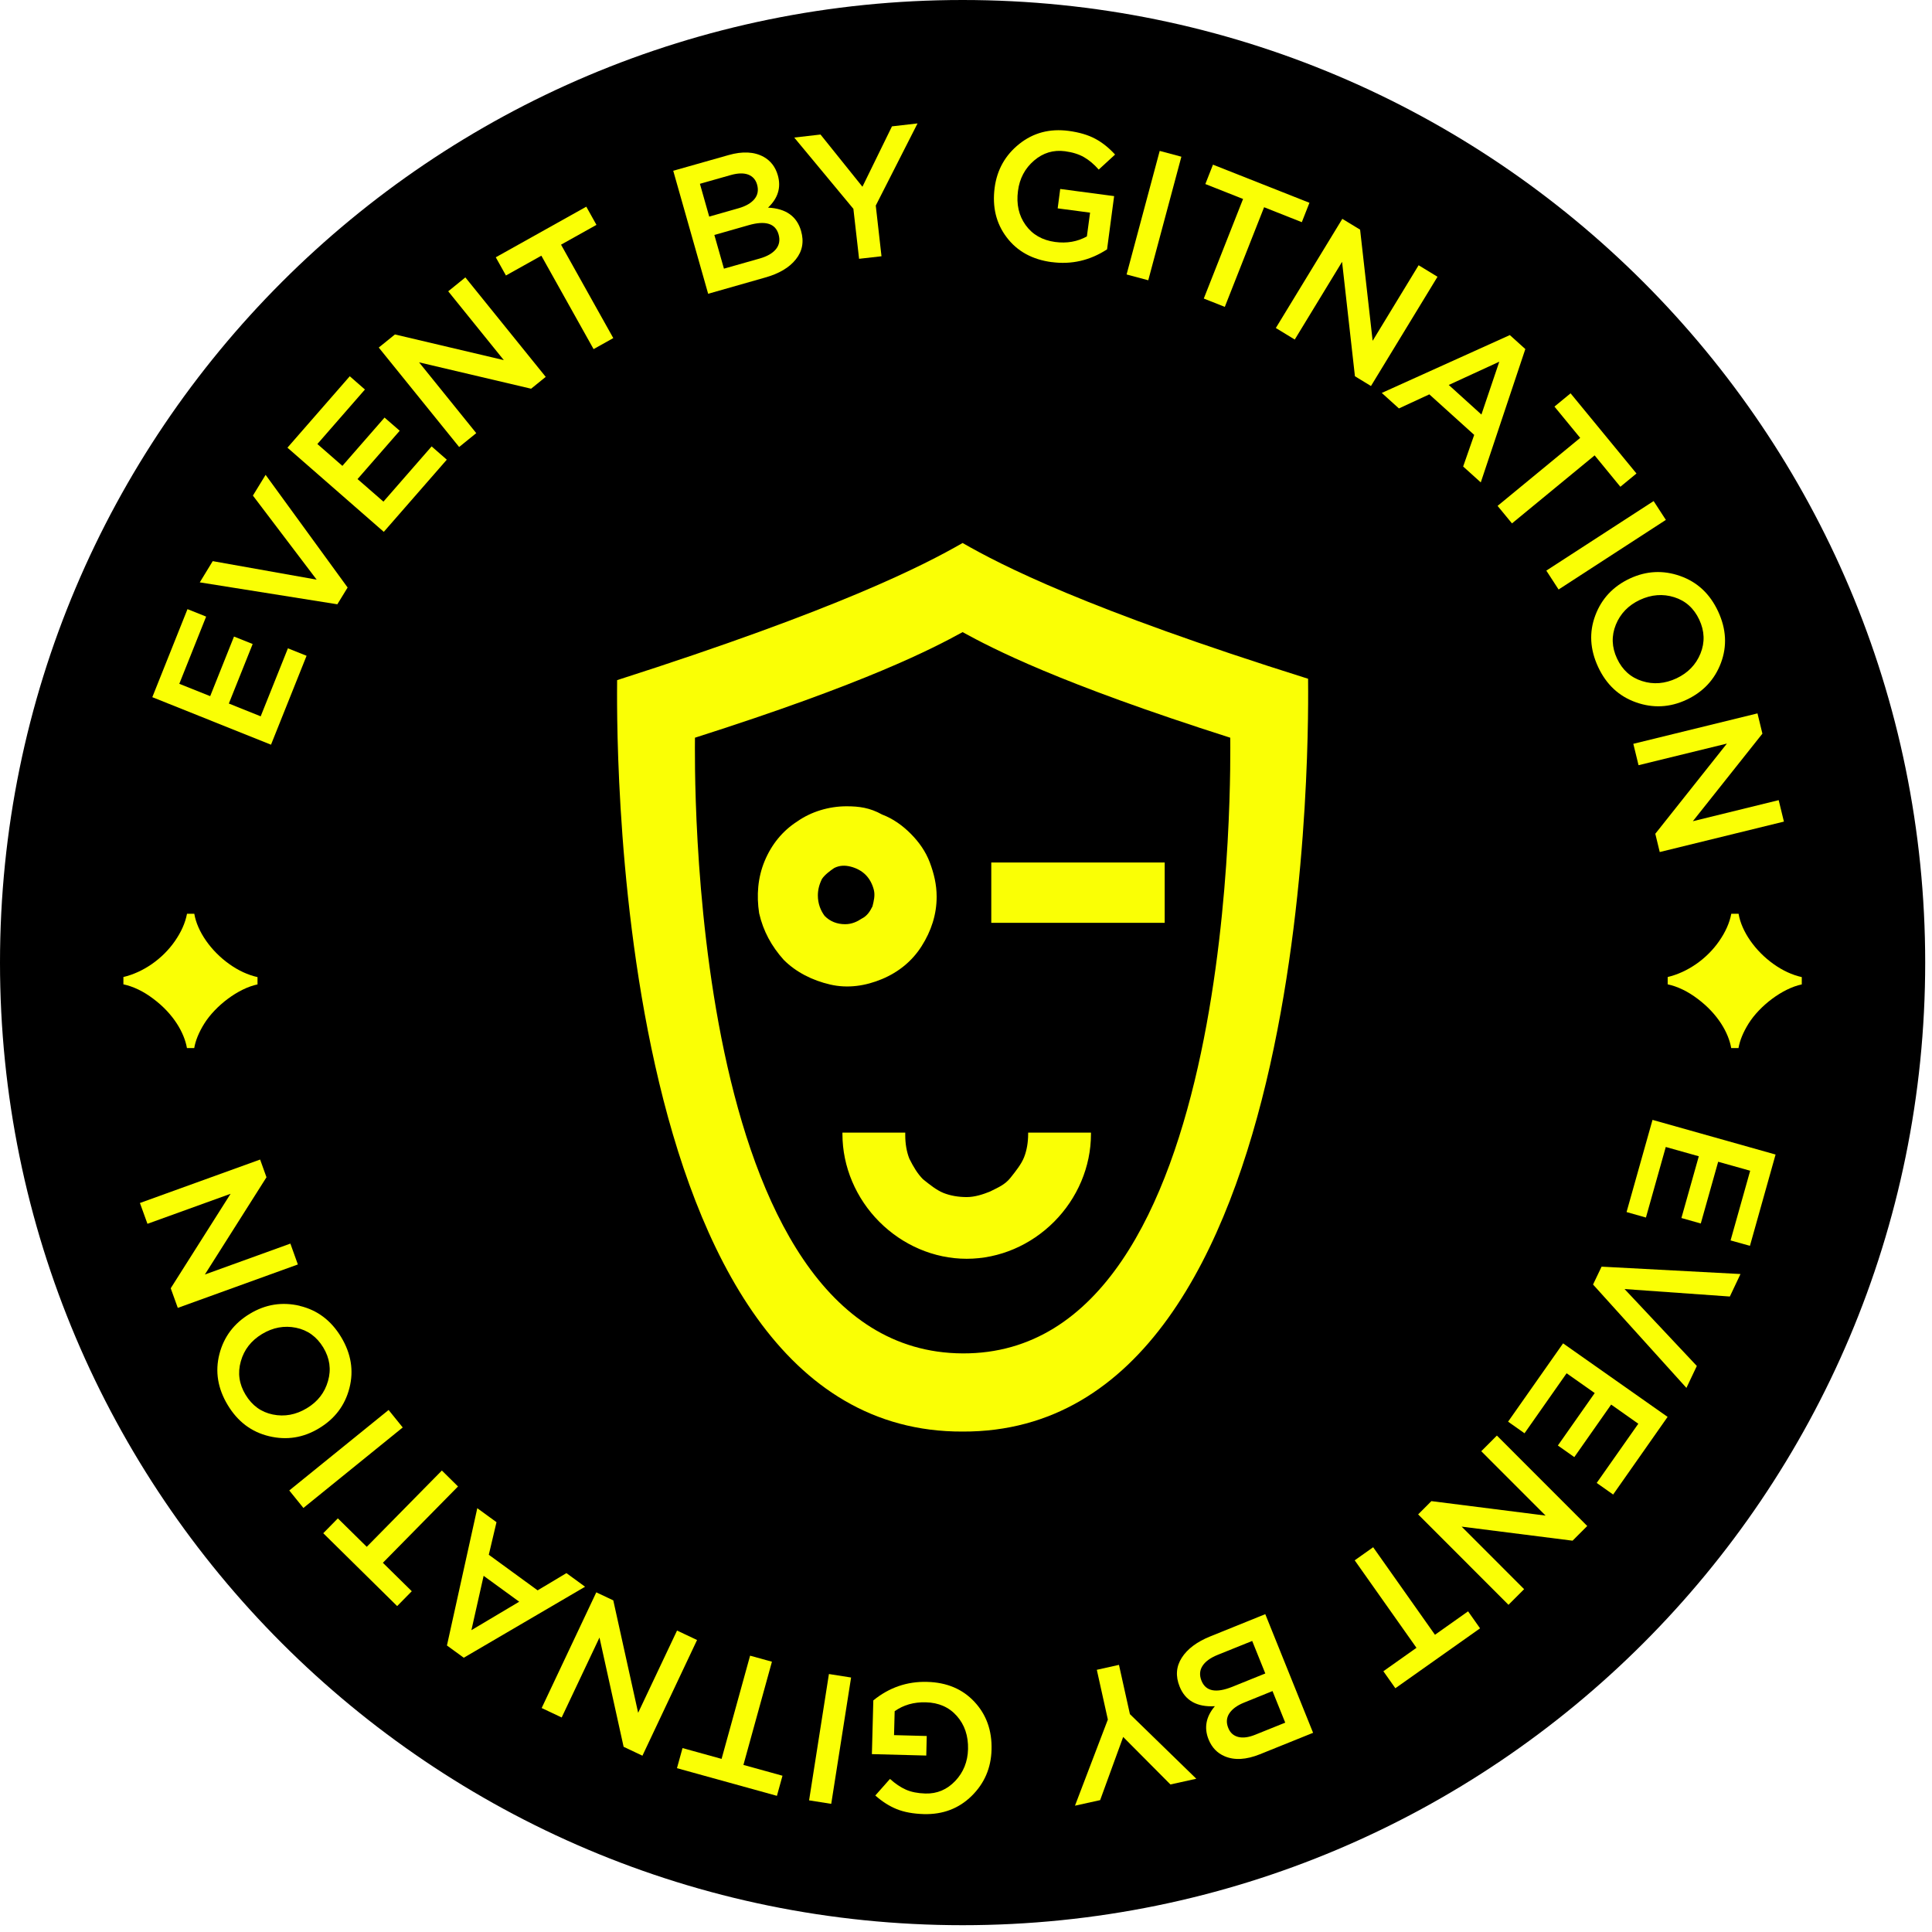
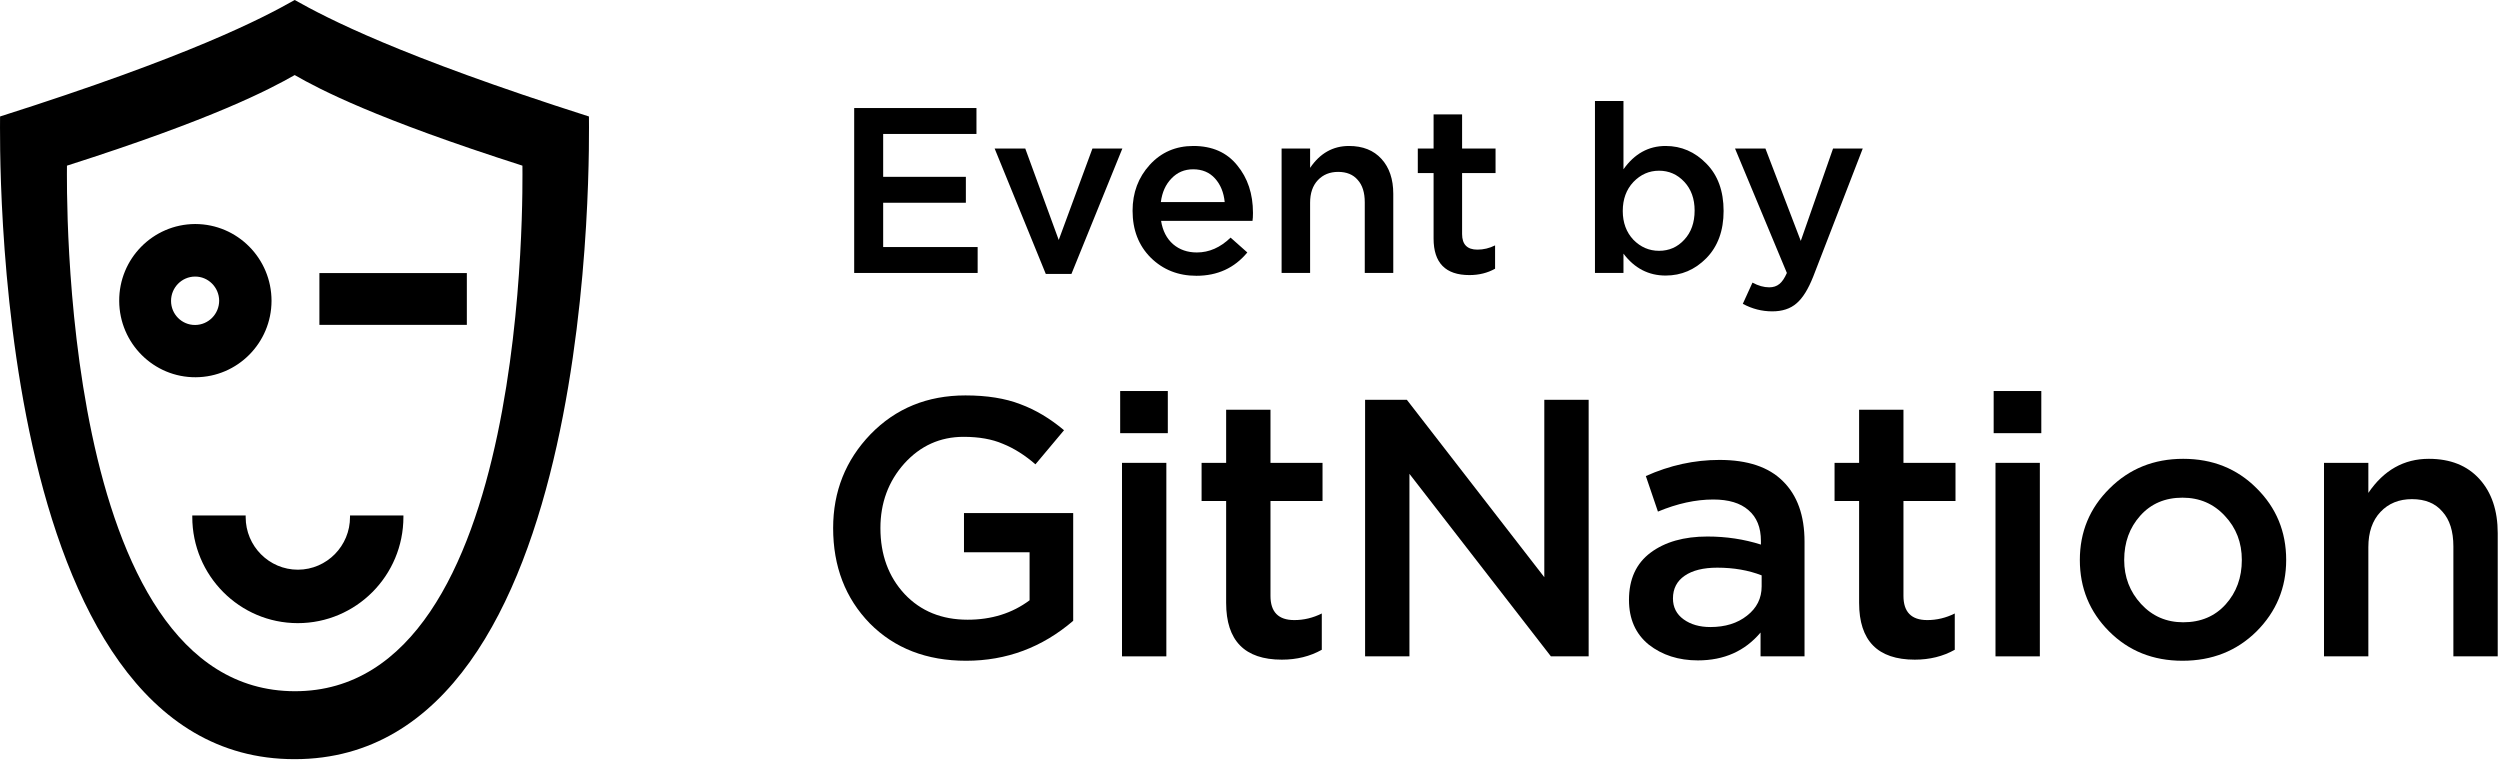
- <svg xmlns="http://www.w3.org/2000/svg" width="142" height="142" viewBox="0 0 142 142" fill="none">
-   <circle cx="70.75" cy="70.75" r="70.75" fill="black" />
-   <path fill-rule="evenodd" clip-rule="evenodd" d="M71.051 87.984C70.449 87.984 69.847 87.883 69.345 87.681C68.843 87.48 68.342 87.077 67.84 86.674C67.438 86.27 67.137 85.766 66.836 85.162C66.635 84.658 66.535 84.053 66.535 83.448V83.247H61.918V83.348C61.918 85.766 62.922 88.085 64.628 89.798C66.334 91.511 68.643 92.519 71.051 92.519C73.46 92.519 75.769 91.511 77.475 89.798C79.181 88.085 80.185 85.766 80.185 83.348V83.247H75.568V83.348C75.568 83.952 75.468 84.557 75.267 85.061C75.066 85.565 74.665 86.069 74.263 86.573C73.862 87.077 73.36 87.278 72.758 87.581C72.256 87.782 71.654 87.984 71.051 87.984ZM62.219 59.261C60.914 59.261 59.61 59.664 58.606 60.369C57.502 61.075 56.699 62.083 56.197 63.292C55.696 64.501 55.595 65.811 55.796 67.122C56.097 68.432 56.699 69.54 57.602 70.548C58.506 71.455 59.71 72.06 61.015 72.362C62.32 72.665 63.624 72.463 64.829 71.959C66.033 71.455 67.037 70.649 67.739 69.54C68.442 68.432 68.843 67.222 68.843 65.912C68.843 65.005 68.643 64.199 68.342 63.393C68.04 62.586 67.539 61.881 66.936 61.276C66.334 60.672 65.632 60.168 64.829 59.865C63.925 59.361 63.123 59.261 62.219 59.261ZM60.112 65.811C60.112 65.408 60.212 65.005 60.413 64.602C60.613 64.3 61.015 63.997 61.316 63.796C61.718 63.594 62.119 63.594 62.52 63.695C62.922 63.796 63.323 63.997 63.624 64.3C63.925 64.602 64.126 65.005 64.227 65.408C64.327 65.811 64.227 66.215 64.126 66.618C63.925 67.021 63.725 67.323 63.323 67.525C63.022 67.726 62.621 67.928 62.119 67.928C61.517 67.928 61.015 67.726 60.613 67.323C60.312 66.92 60.112 66.416 60.112 65.811ZM51.079 54.221C63.725 50.19 68.542 47.67 70.75 46.461C72.958 47.67 77.776 50.19 90.422 54.221C90.422 55.632 91.225 99.574 70.75 99.473C50.276 99.372 51.079 55.632 51.079 54.221ZM70.75 105.218C97.146 105.318 96.143 51.803 96.143 49.888C79.783 44.748 73.561 41.523 70.75 39.91C67.94 41.523 61.718 44.748 45.358 49.989C45.358 51.803 44.354 105.318 70.75 105.218ZM72.858 63.393V67.827H85.604V63.393H72.858Z" fill="#FAFF05" />
-   <path d="M19.919 54.734L11.194 51.242L13.78 44.771L15.151 45.32L13.178 50.26L15.449 51.166L17.199 46.786L18.571 47.334L16.82 51.709L19.16 52.649L21.162 47.65L22.533 48.199L19.919 54.734Z" fill="#FAFF05" />
-   <path d="M24.791 44.414L14.684 42.803L15.635 41.243L23.274 42.604L18.588 36.425L19.522 34.901L25.55 43.182L24.791 44.42V44.414Z" fill="#FAFF05" />
-   <path d="M28.205 39.088L21.127 32.904L25.708 27.654L26.822 28.629L23.327 32.635L25.165 34.241L28.264 30.691L29.378 31.66L26.279 35.211L28.182 36.869L31.724 32.81L32.839 33.786L28.211 39.088H28.205Z" fill="#FAFF05" />
-   <path d="M33.749 32.857L27.838 25.545L29.028 24.582L37.029 26.468L32.944 21.411L34.204 20.389L40.11 27.7L39.036 28.57L30.802 26.632L35.004 31.835L33.743 32.857H33.749Z" fill="#FAFF05" />
-   <path d="M43.629 25.662L39.789 18.794L37.186 20.248L36.439 18.911L43.092 15.191L43.839 16.528L41.236 17.983L45.076 24.85L43.623 25.662H43.629Z" fill="#FAFF05" />
-   <path d="M52.05 21.598L49.482 12.551L53.538 11.401C54.576 11.103 55.44 11.15 56.129 11.529C56.648 11.821 56.992 12.271 57.167 12.878C57.424 13.772 57.185 14.566 56.45 15.261C57.763 15.325 58.568 15.898 58.877 16.972C59.105 17.767 58.976 18.461 58.492 19.063C58.014 19.665 57.261 20.114 56.234 20.4L52.05 21.592V21.598ZM52.125 15.921L54.296 15.302C54.821 15.15 55.207 14.928 55.452 14.63C55.697 14.332 55.761 13.976 55.644 13.562C55.539 13.2 55.323 12.96 54.991 12.832C54.658 12.709 54.238 12.721 53.73 12.861L51.443 13.509L52.125 15.915V15.921ZM53.211 19.746L55.843 18.999C56.391 18.841 56.788 18.613 57.033 18.31C57.278 18.006 57.342 17.65 57.226 17.235C56.998 16.423 56.263 16.195 55.02 16.552L52.505 17.27L53.211 19.752V19.746Z" fill="#FAFF05" />
-   <path d="M63.143 19.034L62.723 15.349L58.375 10.11L60.307 9.888L63.388 13.725L65.559 9.287L67.438 9.071L64.368 15.109L64.789 18.835L63.137 19.022L63.143 19.034Z" fill="#FAFF05" />
-   <path d="M77.3 19.267C75.865 19.075 74.762 18.467 73.986 17.439C73.209 16.412 72.924 15.203 73.104 13.807C73.279 12.475 73.886 11.401 74.919 10.577C75.952 9.754 77.16 9.439 78.543 9.62C79.325 9.725 79.973 9.917 80.498 10.198C81.023 10.478 81.508 10.869 81.957 11.36L80.755 12.464C80.411 12.072 80.049 11.769 79.675 11.553C79.302 11.337 78.835 11.191 78.275 11.115C77.423 11.004 76.664 11.232 75.999 11.804C75.334 12.376 74.937 13.118 74.82 14.035C74.692 15.004 74.878 15.839 75.38 16.54C75.882 17.241 76.606 17.655 77.545 17.784C78.415 17.901 79.197 17.761 79.885 17.375L80.119 15.629L77.738 15.314L77.925 13.889L81.887 14.414L81.368 18.327C80.113 19.145 78.753 19.46 77.288 19.262L77.3 19.267Z" fill="#FAFF05" />
-   <path d="M82.803 20.173L85.237 11.091L86.83 11.518L84.396 20.599L82.803 20.173Z" fill="#FAFF05" />
-   <path d="M88.475 21.948L91.364 14.624L88.592 13.527L89.152 12.102L96.243 14.905L95.682 16.33L92.91 15.232L90.022 22.555L88.475 21.942V21.948Z" fill="#FAFF05" />
-   <path d="M93.768 24.115L98.659 16.085L99.966 16.879L100.888 25.049L104.267 19.495L105.655 20.342L100.765 28.372L99.586 27.654L98.641 19.244L95.163 24.956L93.774 24.109L93.768 24.115Z" fill="#FAFF05" />
-   <path d="M101.559 28.88L110.972 24.628L112.11 25.656L108.836 35.456L107.54 34.288L108.352 31.964L105.054 28.985L102.819 30.019L101.565 28.886L101.559 28.88ZM106.484 28.296L108.883 30.468L110.196 26.585L106.478 28.296H106.484Z" fill="#FAFF05" />
-   <path d="M110.067 37.185L116.142 32.185L114.251 29.884L115.436 28.909L120.279 34.802L119.095 35.777L117.204 33.47L111.129 38.469L110.073 37.185H110.067Z" fill="#FAFF05" />
-   <path d="M113.656 41.938L121.54 36.828L122.439 38.212L114.555 43.328L113.656 41.944V41.938Z" fill="#FAFF05" />
-   <path d="M120.244 51.621C118.99 51.177 118.062 50.313 117.461 49.022C116.86 47.732 116.79 46.47 117.251 45.238C117.712 44.006 118.558 43.1 119.789 42.522C121.003 41.956 122.24 41.892 123.495 42.336C124.75 42.779 125.677 43.644 126.278 44.934C126.88 46.225 126.95 47.486 126.489 48.719C126.028 49.951 125.181 50.856 123.95 51.434C122.736 52.001 121.499 52.065 120.244 51.621ZM118.762 45.915C118.43 46.739 118.459 47.568 118.85 48.403C119.241 49.238 119.853 49.793 120.688 50.056C121.522 50.325 122.369 50.255 123.221 49.857C124.061 49.46 124.65 48.853 124.983 48.035C125.316 47.212 125.286 46.383 124.895 45.547C124.504 44.712 123.892 44.158 123.057 43.895C122.223 43.632 121.377 43.696 120.525 44.093C119.684 44.49 119.095 45.098 118.762 45.915Z" fill="#FAFF05" />
-   <path d="M120.046 54.67L129.173 52.433L129.535 53.922L124.423 60.358L130.731 58.81L131.116 60.387L121.989 62.624L121.663 61.281L126.926 54.652L120.431 56.241L120.046 54.664V54.67Z" fill="#FAFF05" />
-   <path d="M121.458 82.31L130.503 84.857L128.619 91.567L127.195 91.17L128.636 86.048L126.284 85.388L125.006 89.926L123.582 89.523L124.86 84.985L122.433 84.302L120.974 89.488L119.55 89.085L121.458 82.31Z" fill="#FAFF05" />
-   <path d="M117.7 93.097L127.924 93.64L127.142 95.293L119.404 94.744L124.715 100.397L123.95 102.009L117.087 94.411L117.712 93.103L117.7 93.097Z" fill="#FAFF05" />
-   <path d="M114.882 98.733L122.567 104.14L118.564 109.846L117.356 108.994L120.414 104.643L118.418 103.235L115.71 107.096L114.502 106.243L117.21 102.388L115.144 100.934L112.051 105.344L110.843 104.491L114.887 98.733H114.882Z" fill="#FAFF05" />
-   <path d="M110.02 105.513L116.661 112.159L115.582 113.239L107.429 112.206L112.022 116.802L110.872 117.952L104.232 111.306L105.206 110.331L113.598 111.394L108.871 106.663L110.02 105.513Z" fill="#FAFF05" />
-   <path d="M100.929 113.724L105.469 120.154L107.902 118.431L108.783 119.681L102.557 124.084L101.676 122.834L104.109 121.112L99.569 114.682L100.929 113.718V113.724Z" fill="#FAFF05" />
-   <path d="M92.998 118.641L96.511 127.36L92.601 128.937C91.597 129.34 90.734 129.393 90.01 129.083C89.462 128.85 89.071 128.441 88.831 127.851C88.481 126.987 88.639 126.169 89.292 125.404C87.979 125.48 87.116 124.995 86.701 123.962C86.392 123.196 86.445 122.49 86.859 121.842C87.273 121.193 87.974 120.668 88.96 120.271L92.992 118.641H92.998ZM92.035 120.609L89.497 121.631C88.966 121.847 88.592 122.116 88.382 122.443C88.172 122.77 88.149 123.132 88.306 123.529C88.621 124.312 89.374 124.458 90.57 123.979L92.998 122.998L92.035 120.609ZM93.523 124.294L91.434 125.141C90.926 125.346 90.57 125.608 90.355 125.93C90.144 126.251 90.115 126.613 90.279 127.01C90.419 127.36 90.664 127.576 91.008 127.664C91.352 127.752 91.767 127.699 92.257 127.501L94.463 126.613L93.529 124.294H93.523Z" fill="#FAFF05" />
-   <path d="M82.243 122.367L83.048 125.988L87.927 130.736L86.025 131.156L82.552 127.664L80.86 132.307L79.01 132.716L81.426 126.385L80.615 122.729L82.237 122.367H82.243Z" fill="#FAFF05" />
-   <path d="M68.138 123.617C69.585 123.652 70.747 124.143 71.622 125.083C72.498 126.023 72.918 127.197 72.877 128.604C72.842 129.948 72.352 131.081 71.412 132.003C70.472 132.926 69.3 133.37 67.905 133.335C67.117 133.311 66.452 133.189 65.903 132.967C65.355 132.745 64.829 132.406 64.334 131.968L65.413 130.748C65.798 131.098 66.189 131.361 66.58 131.536C66.971 131.711 67.45 131.805 68.016 131.822C68.874 131.846 69.603 131.536 70.21 130.899C70.811 130.263 71.126 129.48 71.15 128.558C71.173 127.582 70.899 126.771 70.327 126.122C69.755 125.474 68.99 125.141 68.045 125.118C67.17 125.095 66.405 125.311 65.757 125.772L65.711 127.53L68.115 127.594L68.08 129.031L64.083 128.926L64.188 124.978C65.349 124.032 66.668 123.576 68.144 123.617H68.138Z" fill="#FAFF05" />
-   <path d="M62.554 123.296L61.095 132.581L59.467 132.324L60.925 123.039L62.554 123.296Z" fill="#FAFF05" />
-   <path d="M56.736 122.134L54.641 129.72L57.512 130.514L57.103 131.992L49.756 129.959L50.165 128.482L53.036 129.276L55.131 121.69L56.736 122.134Z" fill="#FAFF05" />
-   <path d="M51.233 120.539L47.218 129.042L45.835 128.388L44.061 120.358L41.283 126.233L39.812 125.538L43.827 117.035L45.076 117.625L46.903 125.889L49.762 119.844L51.233 120.539Z" fill="#FAFF05" />
-   <path d="M42.998 116.626L34.087 121.842L32.85 120.942L35.08 110.851L36.492 111.879L35.926 114.273L39.515 116.889L41.633 115.622L42.998 116.621V116.626ZM38.161 117.724L35.546 115.821L34.648 119.815L38.161 117.724Z" fill="#FAFF05" />
-   <path d="M33.661 109.256L28.141 114.863L30.265 116.953L29.191 118.046L23.759 112.69L24.832 111.598L26.956 113.689L32.477 108.082L33.661 109.251V109.256Z" fill="#FAFF05" />
-   <path d="M29.6 104.917L22.3 110.833L21.261 109.548L28.561 103.632L29.6 104.917Z" fill="#FAFF05" />
-   <path d="M22.031 95.982C23.327 96.291 24.336 97.051 25.072 98.271C25.807 99.492 26.011 100.736 25.684 102.015C25.357 103.294 24.61 104.281 23.443 104.981C22.294 105.676 21.074 105.869 19.779 105.56C18.483 105.25 17.474 104.491 16.738 103.27C16.003 102.05 15.799 100.806 16.125 99.527C16.452 98.254 17.199 97.261 18.366 96.56C19.516 95.865 20.736 95.672 22.031 95.976V95.982ZM24.109 101.501C24.354 100.648 24.237 99.825 23.759 99.036C23.28 98.248 22.615 97.763 21.757 97.588C20.899 97.413 20.064 97.565 19.259 98.049C18.46 98.534 17.94 99.2 17.701 100.052C17.456 100.905 17.573 101.729 18.051 102.517C18.53 103.305 19.195 103.79 20.053 103.965C20.911 104.14 21.745 103.989 22.55 103.504C23.35 103.025 23.869 102.353 24.109 101.501Z" fill="#FAFF05" />
-   <path d="M21.903 92.933L13.068 96.128L12.548 94.686L16.948 87.742L10.838 89.949L10.284 88.419L19.119 85.225L19.586 86.527L15.058 93.675L21.343 91.403L21.891 92.933H21.903Z" fill="#FAFF05" />
-   <path d="M127.241 77.025C127.049 75.921 126.267 74.531 124.779 73.416C124.049 72.861 123.302 72.505 122.573 72.347V71.81C124.026 71.466 125.45 70.484 126.36 69.165C126.821 68.499 127.119 67.839 127.247 67.161H127.784C128 68.458 129.004 69.9 130.363 70.864C131.029 71.337 131.723 71.658 132.429 71.816V72.353C131.005 72.651 129.348 73.918 128.525 75.221C128.117 75.875 127.872 76.482 127.778 77.031H127.241V77.025Z" fill="#FAFF05" />
-   <path d="M13.739 77.025C13.546 75.921 12.764 74.531 11.276 73.416C10.547 72.861 9.8 72.505 9.07 72.347V71.81C10.523 71.466 11.947 70.484 12.858 69.165C13.319 68.499 13.616 67.839 13.745 67.161H14.281C14.497 68.458 15.501 69.9 16.861 70.864C17.526 71.337 18.221 71.658 18.927 71.816V72.353C17.503 72.651 15.845 73.918 15.023 75.221C14.614 75.875 14.369 76.482 14.276 77.031H13.739V77.025Z" fill="#FAFF05" />
+ <svg xmlns="http://www.w3.org/2000/svg" width="191" height="58" viewBox="0 0 191 58" fill="none">
+   <path fill-rule="evenodd" clip-rule="evenodd" d="M22.76 43.525C20.558 43.525 18.769 41.725 18.769 39.51V39.382H14.69V39.491C14.69 43.97 18.298 47.608 22.75 47.608C27.203 47.608 30.821 43.98 30.821 39.491V39.382H26.741V39.491C26.751 41.705 24.972 43.515 22.77 43.525H22.75H22.76ZM14.896 17.115C11.682 17.135 9.087 19.765 9.107 22.998C9.126 26.232 11.741 28.842 14.956 28.822C18.15 28.802 20.735 26.202 20.745 22.988C20.745 19.745 18.14 17.125 14.926 17.115H14.896ZM13.068 22.988C13.068 21.97 13.884 21.139 14.896 21.13C15.909 21.12 16.735 21.95 16.744 22.969C16.744 23.987 15.929 24.818 14.916 24.828H14.896C13.884 24.828 13.068 24.007 13.068 22.988ZM5.116 12.656C16.332 9.077 20.568 6.842 22.515 5.735C24.422 6.832 28.697 9.067 39.913 12.656C39.913 13.922 40.611 52.839 22.515 52.809C4.418 52.779 5.116 13.922 5.116 12.656ZM22.515 58C45.919 58 44.995 10.54 44.995 8.899C30.496 4.271 24.992 1.394 22.515 0C20.018 1.414 14.503 4.291 0.005 8.899C0.005 10.54 -0.89 58.03 22.515 58ZM24.402 20.863V24.818H35.667V20.863H24.402Z" fill="black" />
+   <path d="M65.26 20.854V8.254H74.602V10.234H67.474V13.51H73.792V15.49H67.474V18.874H74.692V20.854H65.26Z" fill="black" />
+   <path d="M79.897 20.926L75.991 11.35H78.331L80.887 18.334L83.461 11.35H85.747L81.859 20.926H79.897Z" fill="black" />
+   <path d="M91.407 21.07C90.015 21.07 88.851 20.608 87.915 19.684C86.991 18.76 86.529 17.566 86.529 16.102C86.529 14.722 86.967 13.552 87.843 12.592C88.719 11.632 89.829 11.152 91.173 11.152C92.613 11.152 93.729 11.644 94.521 12.628C95.325 13.6 95.727 14.812 95.727 16.264C95.727 16.528 95.715 16.732 95.691 16.876H88.707C88.827 17.632 89.133 18.226 89.625 18.658C90.117 19.078 90.723 19.288 91.443 19.288C92.379 19.288 93.237 18.91 94.017 18.154L95.295 19.288C94.311 20.476 93.015 21.07 91.407 21.07ZM88.689 15.436H93.567C93.495 14.704 93.249 14.104 92.829 13.636C92.409 13.168 91.851 12.934 91.155 12.934C90.495 12.934 89.943 13.168 89.499 13.636C89.055 14.092 88.785 14.692 88.689 15.436Z" fill="black" />
+   <path d="M97.914 20.854V11.35H100.092V12.826C100.848 11.71 101.838 11.152 103.062 11.152C104.118 11.152 104.946 11.482 105.546 12.142C106.146 12.802 106.446 13.69 106.446 14.806V20.854H104.268V15.454C104.268 14.71 104.088 14.14 103.728 13.744C103.38 13.336 102.882 13.132 102.234 13.132C101.598 13.132 101.082 13.342 100.686 13.762C100.29 14.182 100.092 14.758 100.092 15.49V20.854H97.914Z" fill="black" />
+   <path d="M112.262 21.016C110.438 21.016 109.526 20.086 109.526 18.226V13.222H108.32V11.35H109.526V8.74H111.704V11.35H114.26V13.222H111.704V17.884C111.704 18.676 112.094 19.072 112.874 19.072C113.342 19.072 113.792 18.964 114.224 18.748V20.53C113.648 20.854 112.994 21.016 112.262 21.016Z" fill="black" />
+   <path d="M127.255 21.052C125.947 21.052 124.873 20.494 124.033 19.378V20.854H121.855V7.714H124.033V12.934C124.873 11.746 125.947 11.152 127.255 11.152C128.455 11.152 129.493 11.602 130.369 12.502C131.245 13.39 131.683 14.596 131.683 16.12C131.683 17.62 131.245 18.82 130.369 19.72C129.493 20.608 128.455 21.052 127.255 21.052ZM126.751 19.162C127.519 19.162 128.161 18.88 128.677 18.316C129.205 17.752 129.469 17.008 129.469 16.084C129.469 15.184 129.205 14.452 128.677 13.888C128.149 13.324 127.507 13.042 126.751 13.042C125.995 13.042 125.341 13.33 124.789 13.906C124.249 14.482 123.979 15.22 123.979 16.12C123.979 17.008 124.249 17.74 124.789 18.316C125.341 18.88 125.995 19.162 126.751 19.162Z" fill="black" />
+   <path d="M135.401 23.788C134.609 23.788 133.859 23.596 133.151 23.212L133.889 21.592C134.333 21.832 134.759 21.952 135.167 21.952C135.479 21.952 135.737 21.868 135.941 21.7C136.145 21.544 136.337 21.262 136.517 20.854L132.557 11.35H134.879L137.579 18.406L140.045 11.35H142.313L138.533 21.124C138.149 22.096 137.723 22.78 137.255 23.176C136.787 23.584 136.169 23.788 135.401 23.788Z" fill="black" />
+   <path d="M73.816 50.482C70.792 50.482 68.337 49.53 66.452 47.626C64.585 45.703 63.652 43.276 63.652 40.346C63.652 37.546 64.604 35.156 66.508 33.178C68.431 31.199 70.848 30.21 73.76 30.21C75.403 30.21 76.803 30.434 77.96 30.882C79.117 31.311 80.228 31.974 81.292 32.87L79.108 35.474C78.287 34.764 77.456 34.242 76.616 33.906C75.795 33.551 74.796 33.374 73.62 33.374C71.828 33.374 70.316 34.055 69.084 35.418C67.871 36.78 67.264 38.423 67.264 40.346C67.264 42.38 67.88 44.06 69.112 45.386C70.344 46.692 71.949 47.346 73.928 47.346C75.757 47.346 77.335 46.851 78.66 45.862V42.194H73.648V39.198H81.992V47.43C79.621 49.464 76.896 50.482 73.816 50.482Z" fill="black" />
+   <path d="M85.581 33.094V29.874H89.221V33.094H85.581ZM85.721 50.146V35.362H89.109V50.146H85.721Z" fill="black" />
+   <path d="M97.933 50.398C95.095 50.398 93.677 48.951 93.677 46.058V38.274H91.801V35.362H93.677V31.302H97.065V35.362H101.041V38.274H97.065V45.526C97.065 46.758 97.671 47.374 98.885 47.374C99.613 47.374 100.313 47.206 100.985 46.87V49.642C100.089 50.146 99.071 50.398 97.933 50.398Z" fill="black" />
+   <path d="M104.293 50.146V30.546H107.485L117.985 44.098V30.546H121.373V50.146H118.489L107.681 36.202V50.146H104.293Z" fill="black" />
+   <path d="M137.866 50.146H134.506V48.326C133.312 49.744 131.716 50.454 129.718 50.454C128.244 50.454 126.993 50.052 125.966 49.25C124.958 48.428 124.454 47.29 124.454 45.834C124.454 44.247 125.005 43.043 126.106 42.222C127.208 41.4 128.654 40.99 130.446 40.99C131.884 40.99 133.246 41.195 134.534 41.606V41.326C134.534 40.299 134.217 39.515 133.582 38.974C132.966 38.432 132.07 38.162 130.894 38.162C129.55 38.162 128.141 38.47 126.666 39.086L125.742 36.37C127.572 35.548 129.448 35.138 131.37 35.138C133.517 35.138 135.132 35.679 136.214 36.762C137.316 37.844 137.866 39.384 137.866 41.382V50.146ZM134.59 44.798V43.958C133.582 43.566 132.453 43.37 131.202 43.37C130.138 43.37 129.308 43.575 128.71 43.986C128.113 44.396 127.814 44.975 127.814 45.722C127.814 46.394 128.085 46.926 128.626 47.318C129.168 47.71 129.849 47.906 130.67 47.906C131.809 47.906 132.742 47.616 133.47 47.038C134.217 46.459 134.59 45.712 134.59 44.798Z" fill="black" />
+   <path d="M146.292 50.398C143.454 50.398 142.036 48.951 142.036 46.058V38.274H140.16V35.362H142.036V31.302H145.424V35.362H149.4V38.274H145.424V45.526C145.424 46.758 146.03 47.374 147.244 47.374C147.972 47.374 148.672 47.206 149.344 46.87V49.642C148.448 50.146 147.43 50.398 146.292 50.398Z" fill="black" />
+   <path d="M152.316 33.094V29.874H155.956V33.094H152.316ZM152.456 50.146V35.362H155.844V50.146H152.456Z" fill="black" />
+   <path d="M166.74 50.482C164.5 50.482 162.633 49.735 161.14 48.242C159.647 46.748 158.9 44.928 158.9 42.782C158.9 40.635 159.656 38.815 161.168 37.322C162.68 35.81 164.556 35.054 166.796 35.054C169.036 35.054 170.903 35.8 172.396 37.294C173.908 38.787 174.664 40.616 174.664 42.782C174.664 44.91 173.908 46.73 172.396 48.242C170.884 49.735 168.999 50.482 166.74 50.482ZM166.796 47.542C168.14 47.542 169.223 47.084 170.044 46.17C170.865 45.255 171.276 44.126 171.276 42.782C171.276 41.456 170.847 40.336 169.988 39.422C169.129 38.488 168.047 38.022 166.74 38.022C165.415 38.022 164.341 38.479 163.52 39.394C162.699 40.308 162.288 41.438 162.288 42.782C162.288 44.088 162.717 45.208 163.576 46.142C164.435 47.075 165.508 47.542 166.796 47.542Z" fill="black" />
+   <path d="M177.554 50.146V35.362H180.942V37.658C182.118 35.922 183.658 35.054 185.562 35.054C187.205 35.054 188.493 35.567 189.426 36.594C190.36 37.62 190.826 39.002 190.826 40.738V50.146H187.438V41.746C187.438 40.588 187.158 39.702 186.598 39.086C186.057 38.451 185.282 38.134 184.274 38.134C183.285 38.134 182.482 38.46 181.866 39.114C181.25 39.767 180.942 40.663 180.942 41.802V50.146H177.554Z" fill="black" />
</svg>
